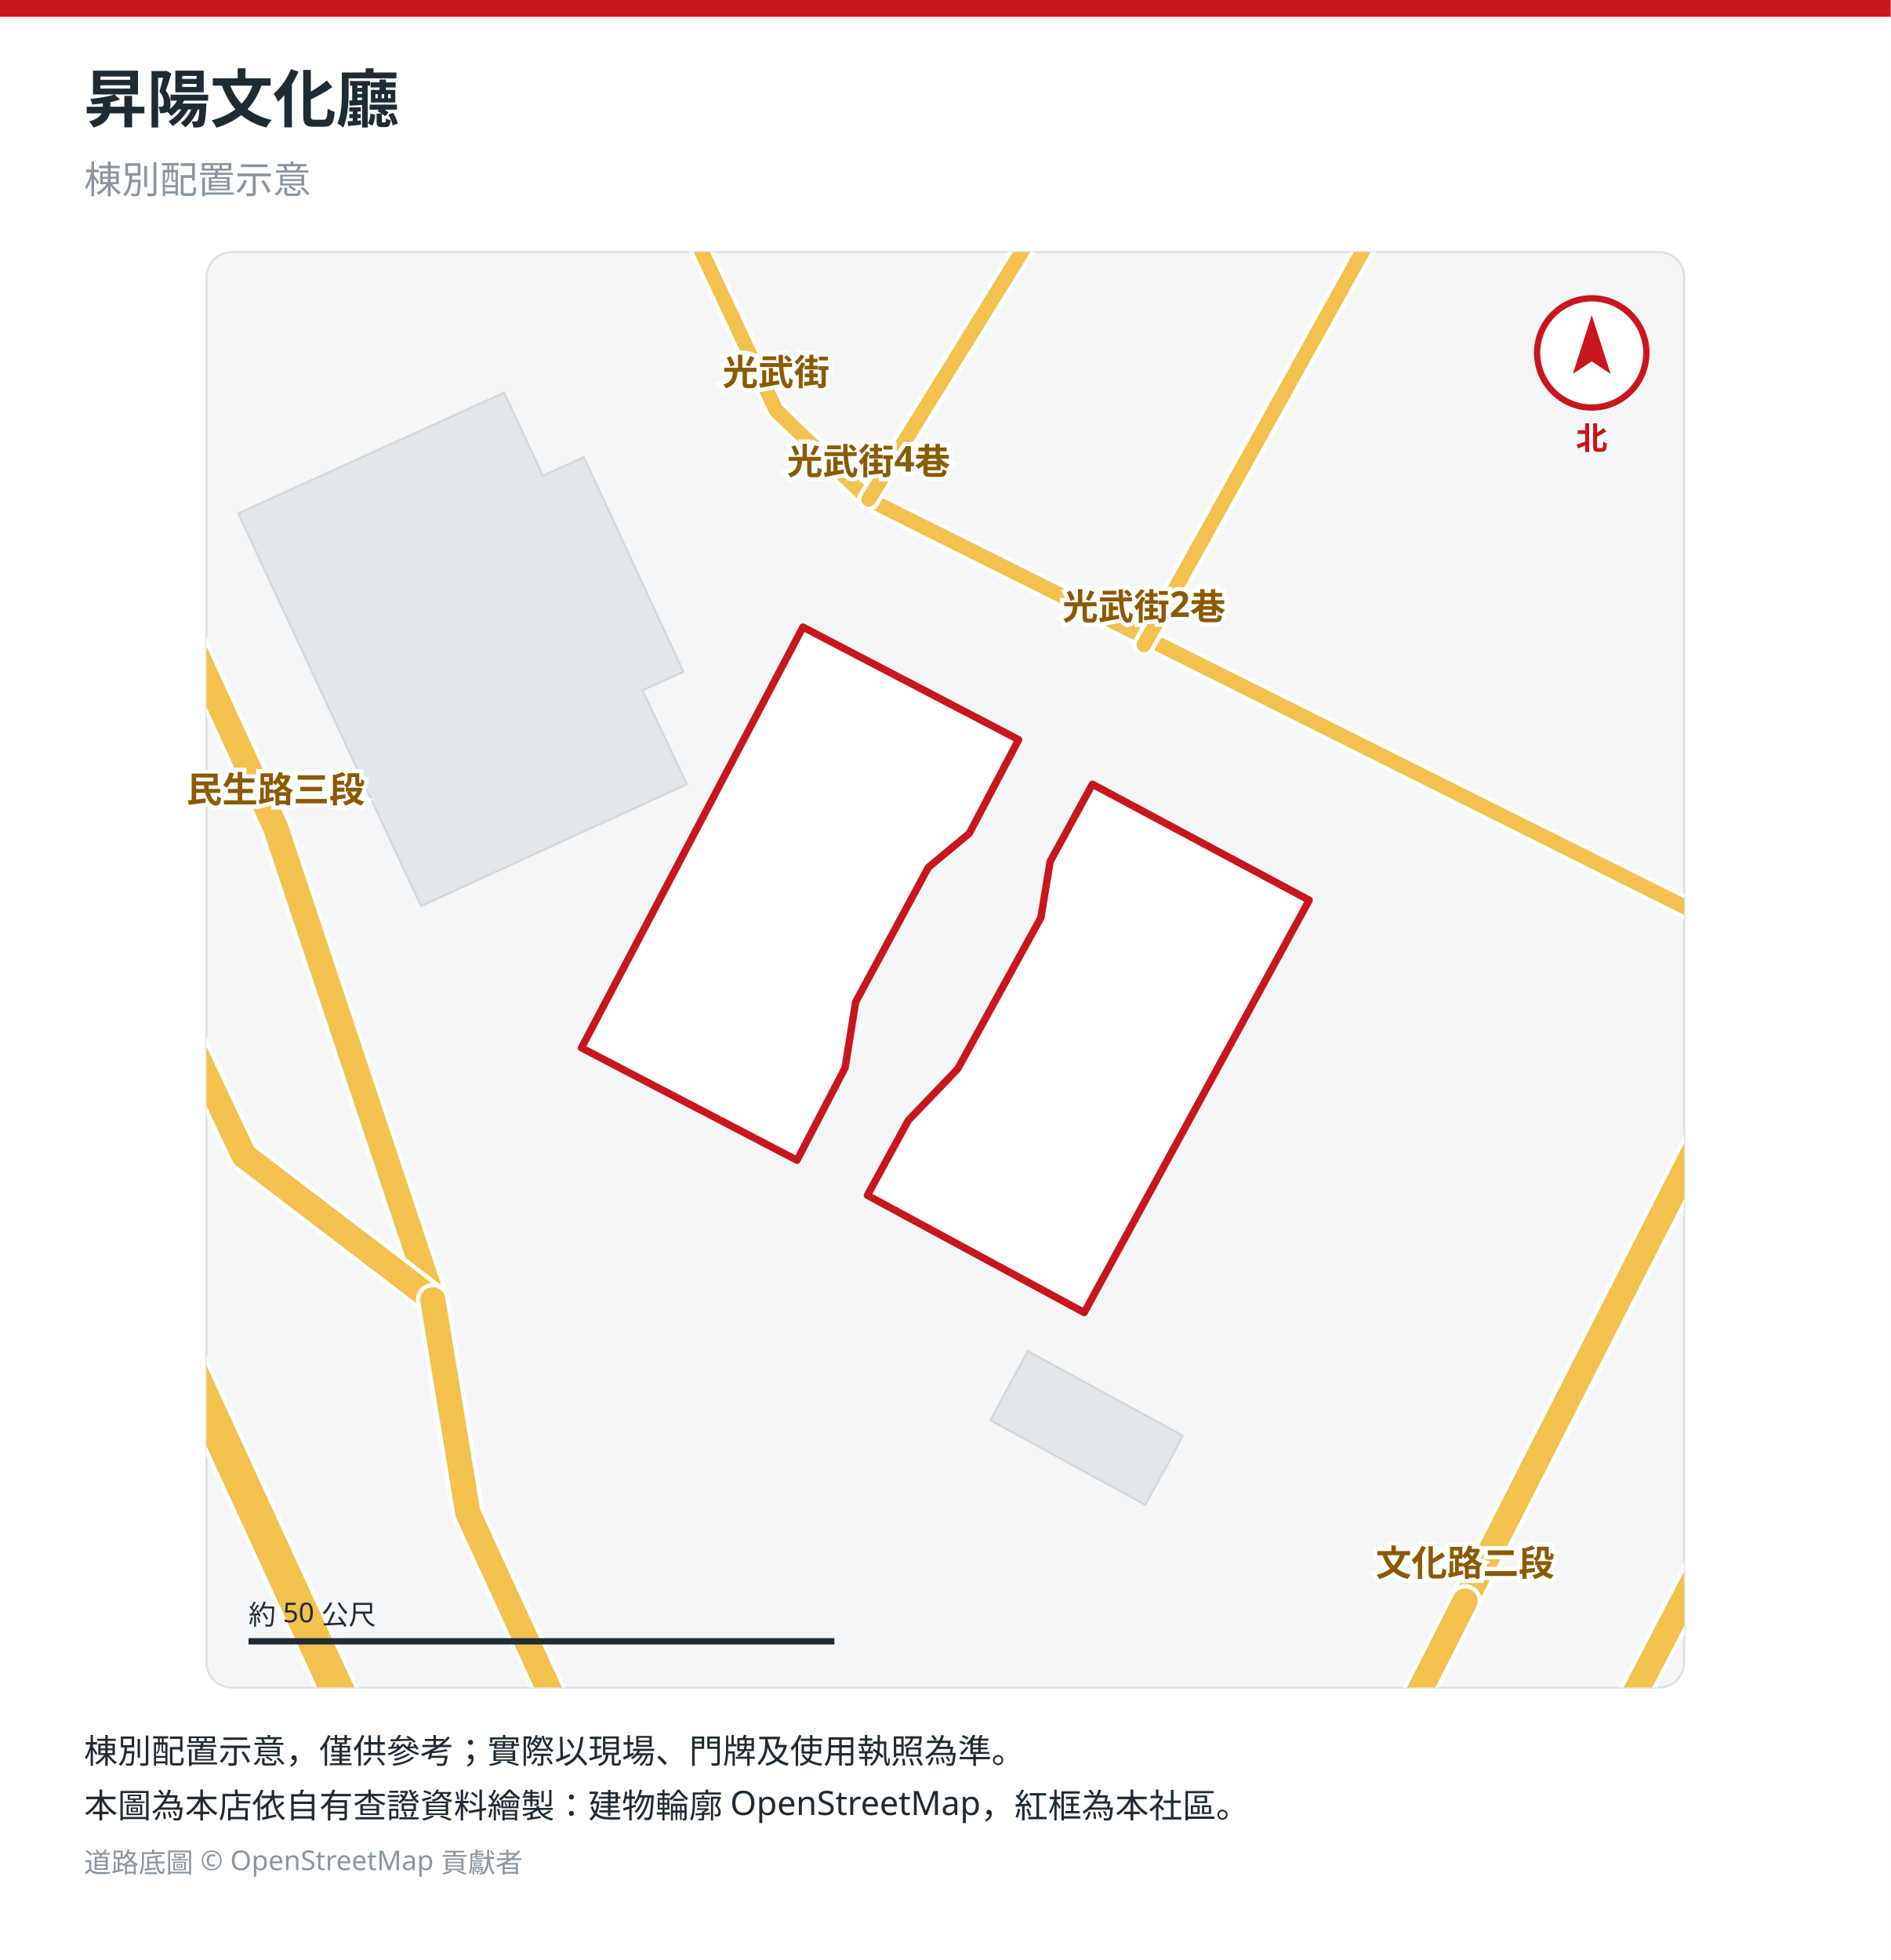
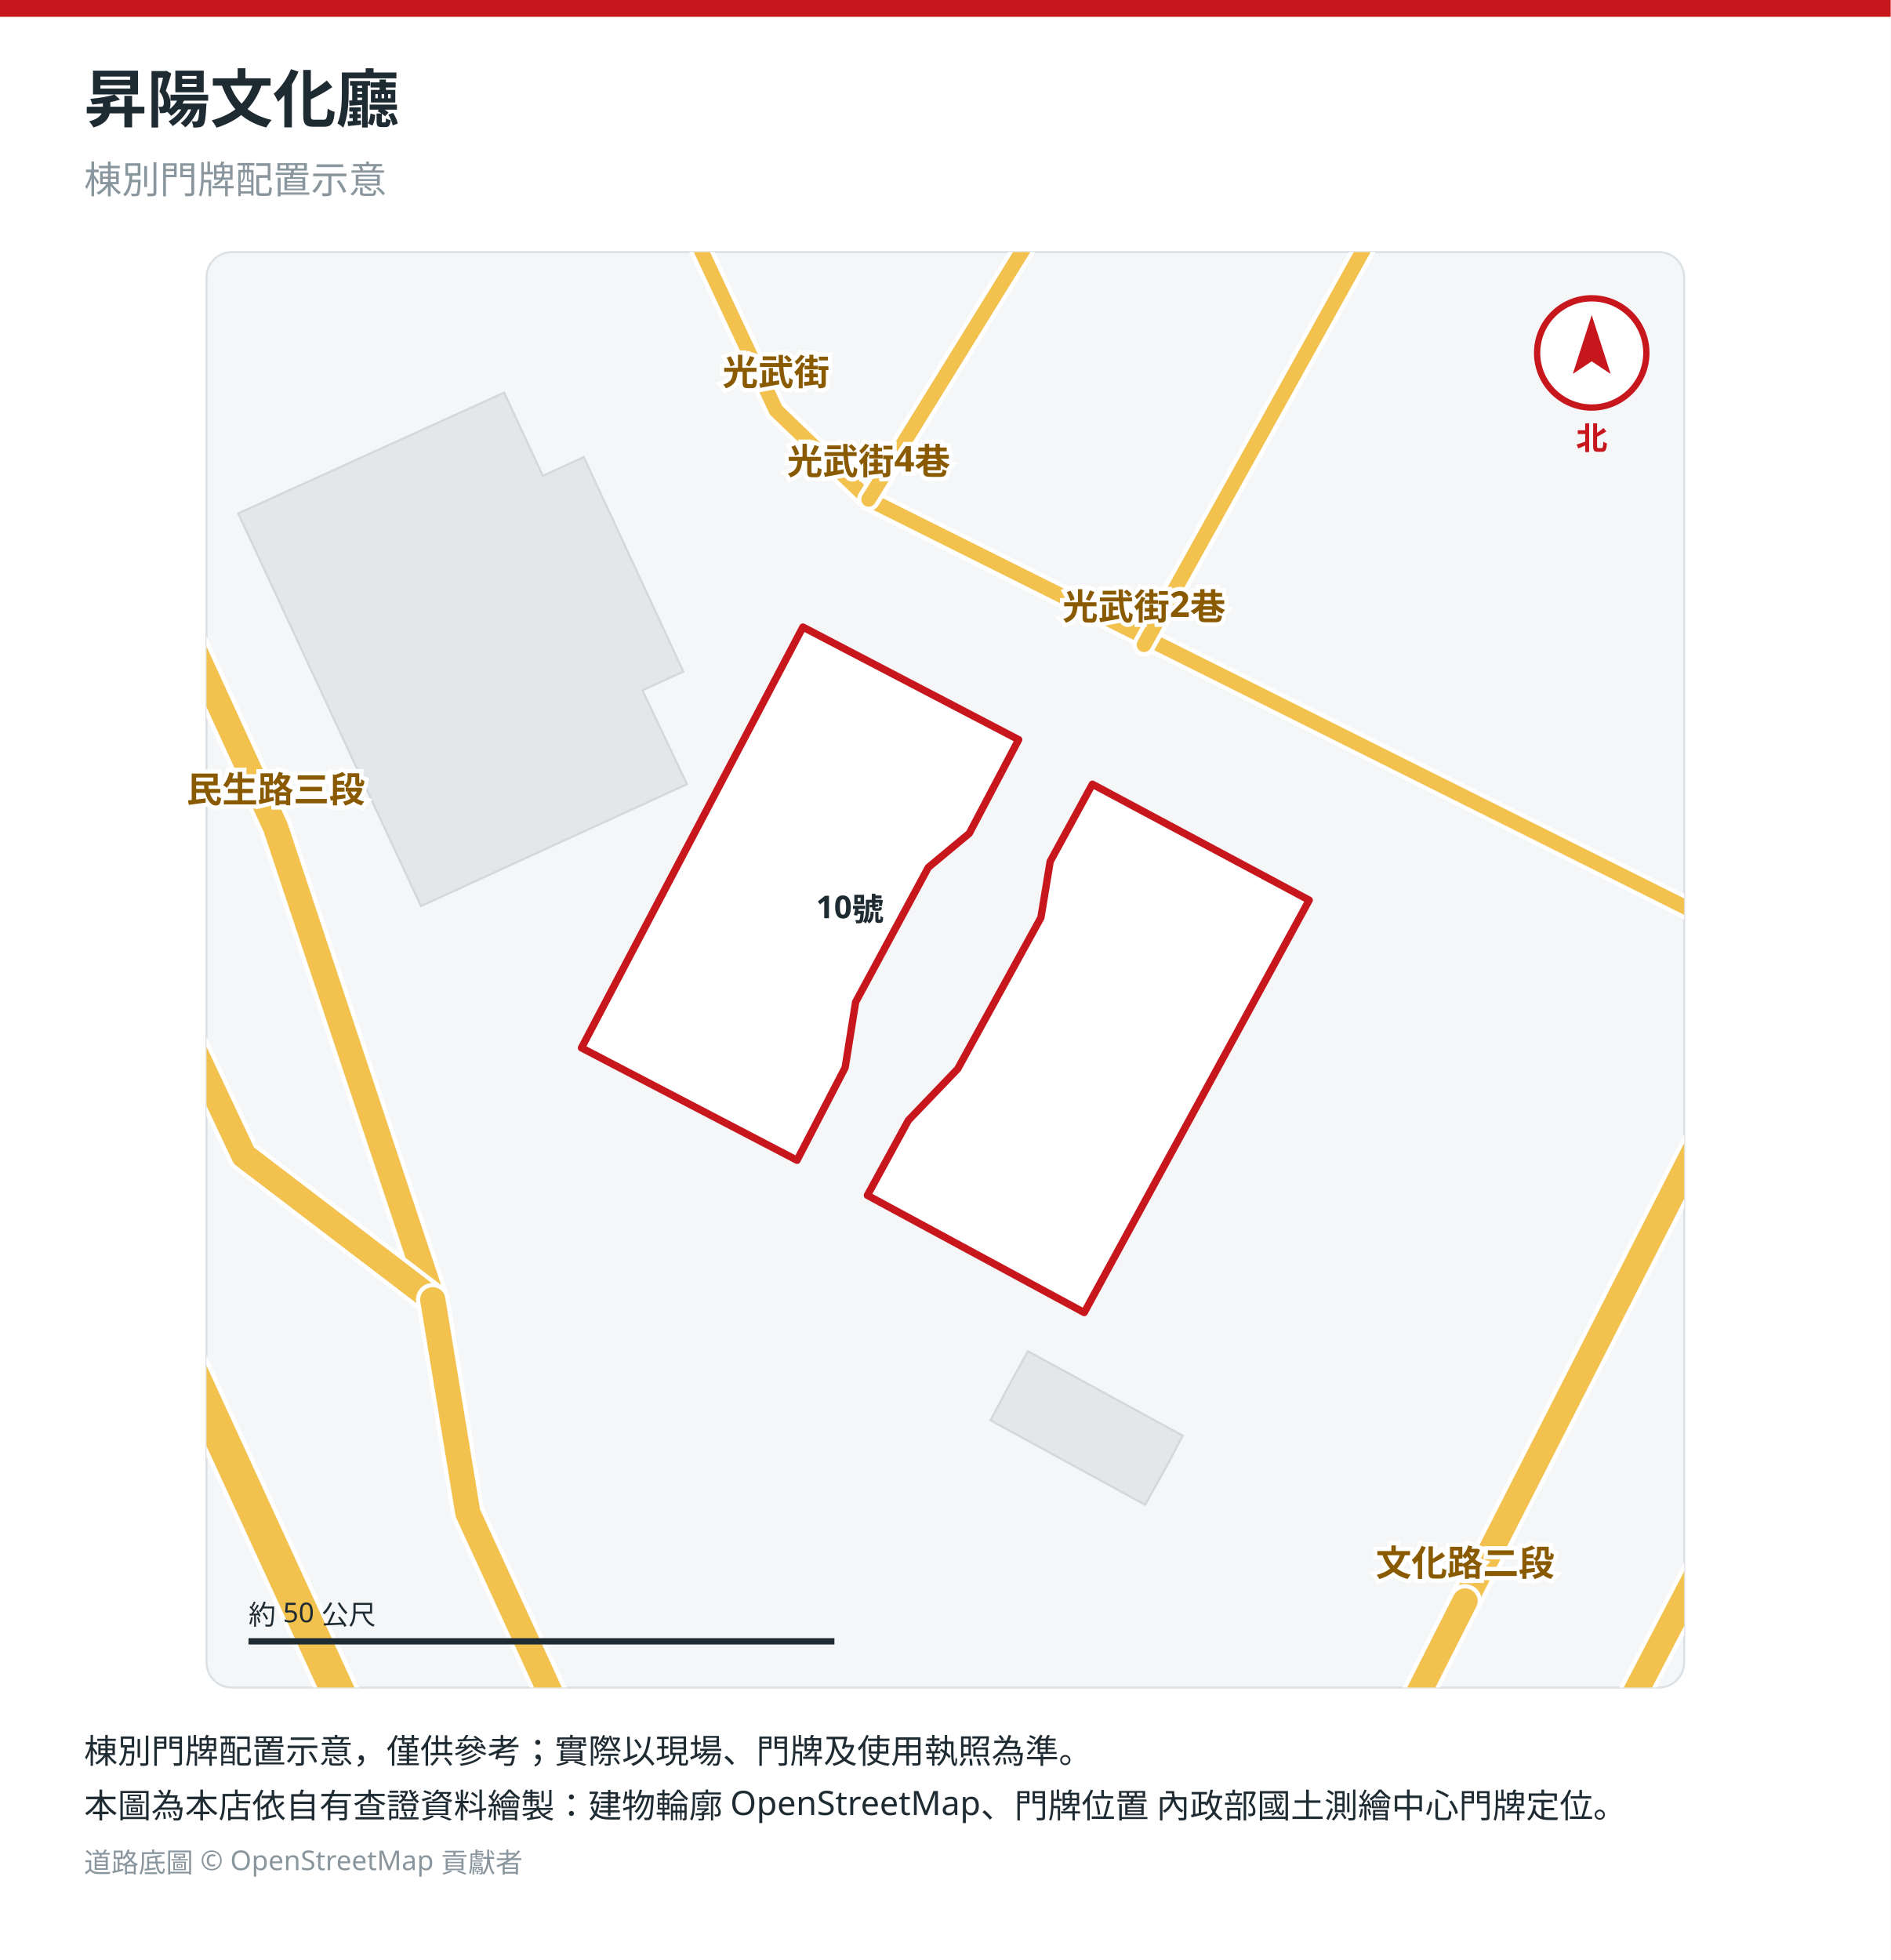
<svg xmlns="http://www.w3.org/2000/svg" viewBox="0 0 900 933" width="900" height="933" font-family="Noto Sans TC, Microsoft JhengHei, PingFang TC, sans-serif">
  <rect width="100%" height="100%" fill="#FFFFFF" />
  <rect width="100%" height="8" fill="#C8161D" />
  <text x="40" y="58" font-size="30" font-weight="700" fill="#1F2B33">昇陽文化廳</text>
-   <text x="40" y="92" font-size="18" fill="#8A969E">棟別配置示意</text>
+   <text x="40" y="92" font-size="18" fill="#8A969E">棟別門牌配置示意</text>
  <defs>
    <clipPath id="c">
      <rect x="98.3" y="120.0" width="703.4" height="683.3" rx="12" />
    </clipPath>
  </defs>
  <rect x="98.3" y="120.0" width="703.4" height="683.3" rx="12" fill="#F4F6F7" stroke="#DCE1E5" />
  <g clip-path="url(#c)">
    <path d="M113.4,244.4 L240.0,186.9 L258.4,226.5 L277.9,217.6 L325.3,319.7 L305.8,328.6 L327.0,373.3 L200.4,431.3 Z" fill="#E3E7EA" stroke="#D2D8DC" stroke-width="1" />
    <path d="M-137.1,1042.6 L-165.6,979.6 L-127.1,962.3 L-219.1,760.4 L-155.5,731.9 L-35.6,996.9 Z" fill="#E3E7EA" stroke="#D2D8DC" stroke-width="1" />
    <path d="M829.6,962.9 L956.8,977.4 L954.0,995.2 L951.2,1015.3 L1002.5,1025.9 L988.0,1073.3 L983.0,1121.9 L976.9,1182.7 L956.2,1198.8 L927.2,1192.7 L922.8,1221.7 L921.1,1234.0 L786.6,1211.1 L816.2,1040.4 L826.3,981.8 Z" fill="#E3E7EA" stroke="#D2D8DC" stroke-width="1" />
    <path d="M1002.5,1025.9 L988.0,1073.3 L983.0,1121.9 L976.9,1182.7 L956.2,1198.8 L1091.2,1220.6 L1128.0,1057.7 Z" fill="#E3E7EA" stroke="#D2D8DC" stroke-width="1" />
    <path d="M1487.3,1309.3 L956.2,1198.8 L927.2,1192.7 L922.8,1221.7 L921.1,1234.0 L786.6,1211.1 L816.2,1040.4 L826.3,981.8 L829.6,962.9 L956.8,977.4 L954.0,995.2 L951.2,1015.3 L1002.5,1025.9 L1512.4,1129.7 Z" fill="#E3E7EA" stroke="#D2D8DC" stroke-width="1" />
    <path d="M489.3,643.2 L481.0,658.3 L471.5,676.1 L545.1,716.3 L556.3,696.2 L563.0,683.4 Z" fill="#E3E7EA" stroke="#D2D8DC" stroke-width="1" />
    <path d="M289.6,1085.6 L-404.9,-426.1" fill="none" stroke="#FFFFFF" stroke-width="20" stroke-linecap="round" stroke-linejoin="round" />
    <path d="M289.6,1085.6 L-404.9,-426.1" fill="none" stroke="#F2C14E" stroke-width="16" stroke-linecap="round" stroke-linejoin="round" />
    <path d="M855.8,458.6 L413.5,237.7 L369.4,195.3 L-1324.2,-3421.1 L-1472.5,-3770.3" fill="none" stroke="#FFFFFF" stroke-width="11" stroke-linecap="round" stroke-linejoin="round" />
    <path d="M855.8,458.6 L413.5,237.7 L369.4,195.3 L-1324.2,-3421.1 L-1472.5,-3770.3" fill="none" stroke="#F2C14E" stroke-width="7" stroke-linecap="round" stroke-linejoin="round" />
    <path d="M1048.8,-600.7 L544.6,306.9" fill="none" stroke="#FFFFFF" stroke-width="11" stroke-linecap="round" stroke-linejoin="round" />
    <path d="M1048.8,-600.7 L544.6,306.9" fill="none" stroke="#F2C14E" stroke-width="7" stroke-linecap="round" stroke-linejoin="round" />
    <path d="M-131.5,-173.4 L106.7,-166.2 L190.9,-187.9 L234.4,-162.8 L785.5,-126.6" fill="none" stroke="#FFFFFF" stroke-width="11" stroke-linecap="round" stroke-linejoin="round" />
    <path d="M-131.5,-173.4 L106.7,-166.2 L190.9,-187.9 L234.4,-162.8 L785.5,-126.6" fill="none" stroke="#F2C14E" stroke-width="7" stroke-linecap="round" stroke-linejoin="round" />
    <path d="M206.0,618.7 L131.2,393.9 L-210.2,-350.8" fill="none" stroke="#FFFFFF" stroke-width="16" stroke-linecap="round" stroke-linejoin="round" />
    <path d="M206.0,618.7 L131.2,393.9 L-210.2,-350.8" fill="none" stroke="#F2C14E" stroke-width="12" stroke-linecap="round" stroke-linejoin="round" />
    <path d="M652.2,1048.2 L1125.8,138.4" fill="none" stroke="#FFFFFF" stroke-width="16" stroke-linecap="round" stroke-linejoin="round" />
    <path d="M652.2,1048.2 L1125.8,138.4" fill="none" stroke="#F2C14E" stroke-width="12" stroke-linecap="round" stroke-linejoin="round" />
    <path d="M3840.7,780.5 L3313.0,797.2 L2753.0,783.8 L2143.8,668.9 L1796.3,509.4 L1125.8,138.4" fill="none" stroke="#FFFFFF" stroke-width="11" stroke-linecap="round" stroke-linejoin="round" />
    <path d="M3840.7,780.5 L3313.0,797.2 L2753.0,783.8 L2143.8,668.9 L1796.3,509.4 L1125.8,138.4" fill="none" stroke="#F2C14E" stroke-width="7" stroke-linecap="round" stroke-linejoin="round" />
    <path d="M483.7,-615.8 L554.6,-489.7 L536.7,38.6 L413.5,237.7" fill="none" stroke="#FFFFFF" stroke-width="11" stroke-linecap="round" stroke-linejoin="round" />
    <path d="M483.7,-615.8 L554.6,-489.7 L536.7,38.6 L413.5,237.7" fill="none" stroke="#F2C14E" stroke-width="7" stroke-linecap="round" stroke-linejoin="round" />
    <path d="M736.4,885.3 L1158.7,938.3 L1672.5,968.4" fill="none" stroke="#FFFFFF" stroke-width="11" stroke-linecap="round" stroke-linejoin="round" />
    <path d="M736.4,885.3 L1158.7,938.3 L1672.5,968.4" fill="none" stroke="#F2C14E" stroke-width="7" stroke-linecap="round" stroke-linejoin="round" />
    <path d="M-449.5,-120.4 L-94.7,650.5 L73.7,971.8" fill="none" stroke="#FFFFFF" stroke-width="16" stroke-linecap="round" stroke-linejoin="round" />
    <path d="M-449.5,-120.4 L-94.7,650.5 L73.7,971.8" fill="none" stroke="#F2C14E" stroke-width="12" stroke-linecap="round" stroke-linejoin="round" />
    <path d="M2300.6,4272.4 L1772.3,3499.3 L895.4,2152.7 L555.7,1594.9 L289.6,1085.6" fill="none" stroke="#FFFFFF" stroke-width="20" stroke-linecap="round" stroke-linejoin="round" />
    <path d="M2300.6,4272.4 L1772.3,3499.3 L895.4,2152.7 L555.7,1594.9 L289.6,1085.6" fill="none" stroke="#F2C14E" stroke-width="16" stroke-linecap="round" stroke-linejoin="round" />
    <path d="M1846.5,-1483.2 L1037.1,95.5" fill="none" stroke="#FFFFFF" stroke-width="16" stroke-linecap="round" stroke-linejoin="round" />
    <path d="M1846.5,-1483.2 L1037.1,95.5" fill="none" stroke="#F2C14E" stroke-width="12" stroke-linecap="round" stroke-linejoin="round" />
    <path d="M206.0,618.7 L116.1,550.1 L-155.0,-25.0" fill="none" stroke="#FFFFFF" stroke-width="16" stroke-linecap="round" stroke-linejoin="round" />
    <path d="M206.0,618.7 L116.1,550.1 L-155.0,-25.0" fill="none" stroke="#F2C14E" stroke-width="12" stroke-linecap="round" stroke-linejoin="round" />
    <path d="M-155.0,-25.0 L-249.8,-273.8 L-618.5,-1030.2" fill="none" stroke="#FFFFFF" stroke-width="16" stroke-linecap="round" stroke-linejoin="round" />
    <path d="M-155.0,-25.0 L-249.8,-273.8 L-618.5,-1030.2" fill="none" stroke="#F2C14E" stroke-width="12" stroke-linecap="round" stroke-linejoin="round" />
    <path d="M458.6,1234.0 L222.7,720.2 L206.0,618.7" fill="none" stroke="#FFFFFF" stroke-width="16" stroke-linecap="round" stroke-linejoin="round" />
    <path d="M458.6,1234.0 L222.7,720.2 L206.0,618.7" fill="none" stroke="#F2C14E" stroke-width="12" stroke-linecap="round" stroke-linejoin="round" />
    <path d="M1037.1,95.5 L697.4,762.1" fill="none" stroke="#FFFFFF" stroke-width="16" stroke-linecap="round" stroke-linejoin="round" />
    <path d="M1037.1,95.5 L697.4,762.1" fill="none" stroke="#F2C14E" stroke-width="12" stroke-linecap="round" stroke-linejoin="round" />
    <path d="M1125.8,138.4 L1037.1,95.5" fill="none" stroke="#FFFFFF" stroke-width="11" stroke-linecap="round" stroke-linejoin="round" />
    <path d="M1125.8,138.4 L1037.1,95.5" fill="none" stroke="#F2C14E" stroke-width="7" stroke-linecap="round" stroke-linejoin="round" />
    <path d="M1125.8,138.4 L1927.4,-1438.6" fill="none" stroke="#FFFFFF" stroke-width="16" stroke-linecap="round" stroke-linejoin="round" />
    <path d="M1125.8,138.4 L1927.4,-1438.6" fill="none" stroke="#F2C14E" stroke-width="12" stroke-linecap="round" stroke-linejoin="round" />
    <path d="M697.4,762.1 L458.6,1234.0" fill="none" stroke="#FFFFFF" stroke-width="16" stroke-linecap="round" stroke-linejoin="round" />
    <path d="M697.4,762.1 L458.6,1234.0" fill="none" stroke="#F2C14E" stroke-width="12" stroke-linecap="round" stroke-linejoin="round" />
    <path d="M512.8,1323.8 L652.2,1048.2" fill="none" stroke="#FFFFFF" stroke-width="16" stroke-linecap="round" stroke-linejoin="round" />
    <path d="M512.8,1323.8 L652.2,1048.2" fill="none" stroke="#F2C14E" stroke-width="12" stroke-linecap="round" stroke-linejoin="round" />
    <path d="M73.7,971.8 L202.0,1119.6 L360.5,1440.9" fill="none" stroke="#FFFFFF" stroke-width="16" stroke-linecap="round" stroke-linejoin="round" />
    <path d="M73.7,971.8 L202.0,1119.6 L360.5,1440.9" fill="none" stroke="#F2C14E" stroke-width="12" stroke-linecap="round" stroke-linejoin="round" />
    <path d="M412.9,569.0 L516.1,624.8 L623.2,428.5 L520.0,373.3 L499.9,410.1 L495.5,436.8 L455.9,508.8 L432.4,533.3 Z" fill="#FFFFFF" stroke="#C8161D" stroke-width="3.5" stroke-linejoin="round" />
    <path d="M276.8,498.8 L379.4,552.3 L402.3,508.2 L407.3,477.0 L441.9,412.9 L461.4,396.7 L484.9,352.1 L382.2,298.5 Z" fill="#FFFFFF" stroke="#C8161D" stroke-width="3.5" stroke-linejoin="round" />
  </g>
  <text x="369.4" y="183.3" font-size="17" font-weight="700" fill="#8A5A00" text-anchor="middle" stroke="#FFFFFF" stroke-width="4" paint-order="stroke">光武街</text>
  <text x="544.6" y="294.9" font-size="17" font-weight="700" fill="#8A5A00" text-anchor="middle" stroke="#FFFFFF" stroke-width="4" paint-order="stroke">光武街2巷</text>
  <text x="131.2" y="381.9" font-size="17" font-weight="700" fill="#8A5A00" text-anchor="middle" stroke="#FFFFFF" stroke-width="4" paint-order="stroke">民生路三段</text>
  <text x="413.5" y="225.7" font-size="17" font-weight="700" fill="#8A5A00" text-anchor="middle" stroke="#FFFFFF" stroke-width="4" paint-order="stroke">光武街4巷</text>
  <text x="697.4" y="750.1" font-size="17" font-weight="700" fill="#8A5A00" text-anchor="middle" stroke="#FFFFFF" stroke-width="4" paint-order="stroke">文化路二段</text>
+   <text x="404.5" y="437.1" font-size="15" font-weight="600" fill="#1F2B33" text-anchor="middle" stroke="#FFFFFF" stroke-width="4" paint-order="stroke">10號</text>
  <circle cx="757.7" cy="168.0" r="26" fill="#FFFFFF" stroke="#C8161D" stroke-width="3" />
  <path d="M757.7,150.0 L766.7,178.0 L757.7,172.0 L748.7,178.0 Z" fill="#C8161D" />
  <text x="757.7" y="214.0" font-size="15" font-weight="700" fill="#C8161D" text-anchor="middle">北</text>
  <line x1="118.3" y1="781.3" x2="397.2" y2="781.3" stroke="#1F2B33" stroke-width="3" />
  <text x="118.3" y="773.3" font-size="13" fill="#1F2B33">約 50 公尺</text>
-   <text x="40" y="839.3" font-size="16" fill="#1F2B33">棟別配置示意，僅供參考；實際以現場、門牌及使用執照為準。</text>
-   <text x="40" y="865.3" font-size="16" fill="#1F2B33">本圖為本店依自有查證資料繪製：建物輪廓 OpenStreetMap，紅框為本社區。</text>
+   <text x="40" y="839.3" font-size="16" fill="#1F2B33">棟別門牌配置示意，僅供參考；實際以現場、門牌及使用執照為準。</text>
+   <text x="40" y="865.3" font-size="16" fill="#1F2B33">本圖為本店依自有查證資料繪製：建物輪廓 OpenStreetMap、門牌位置 內政部國土測繪中心門牌定位。</text>
  <text x="40" y="891.3" font-size="13" fill="#8A969E">道路底圖 © OpenStreetMap 貢獻者</text>
</svg>
